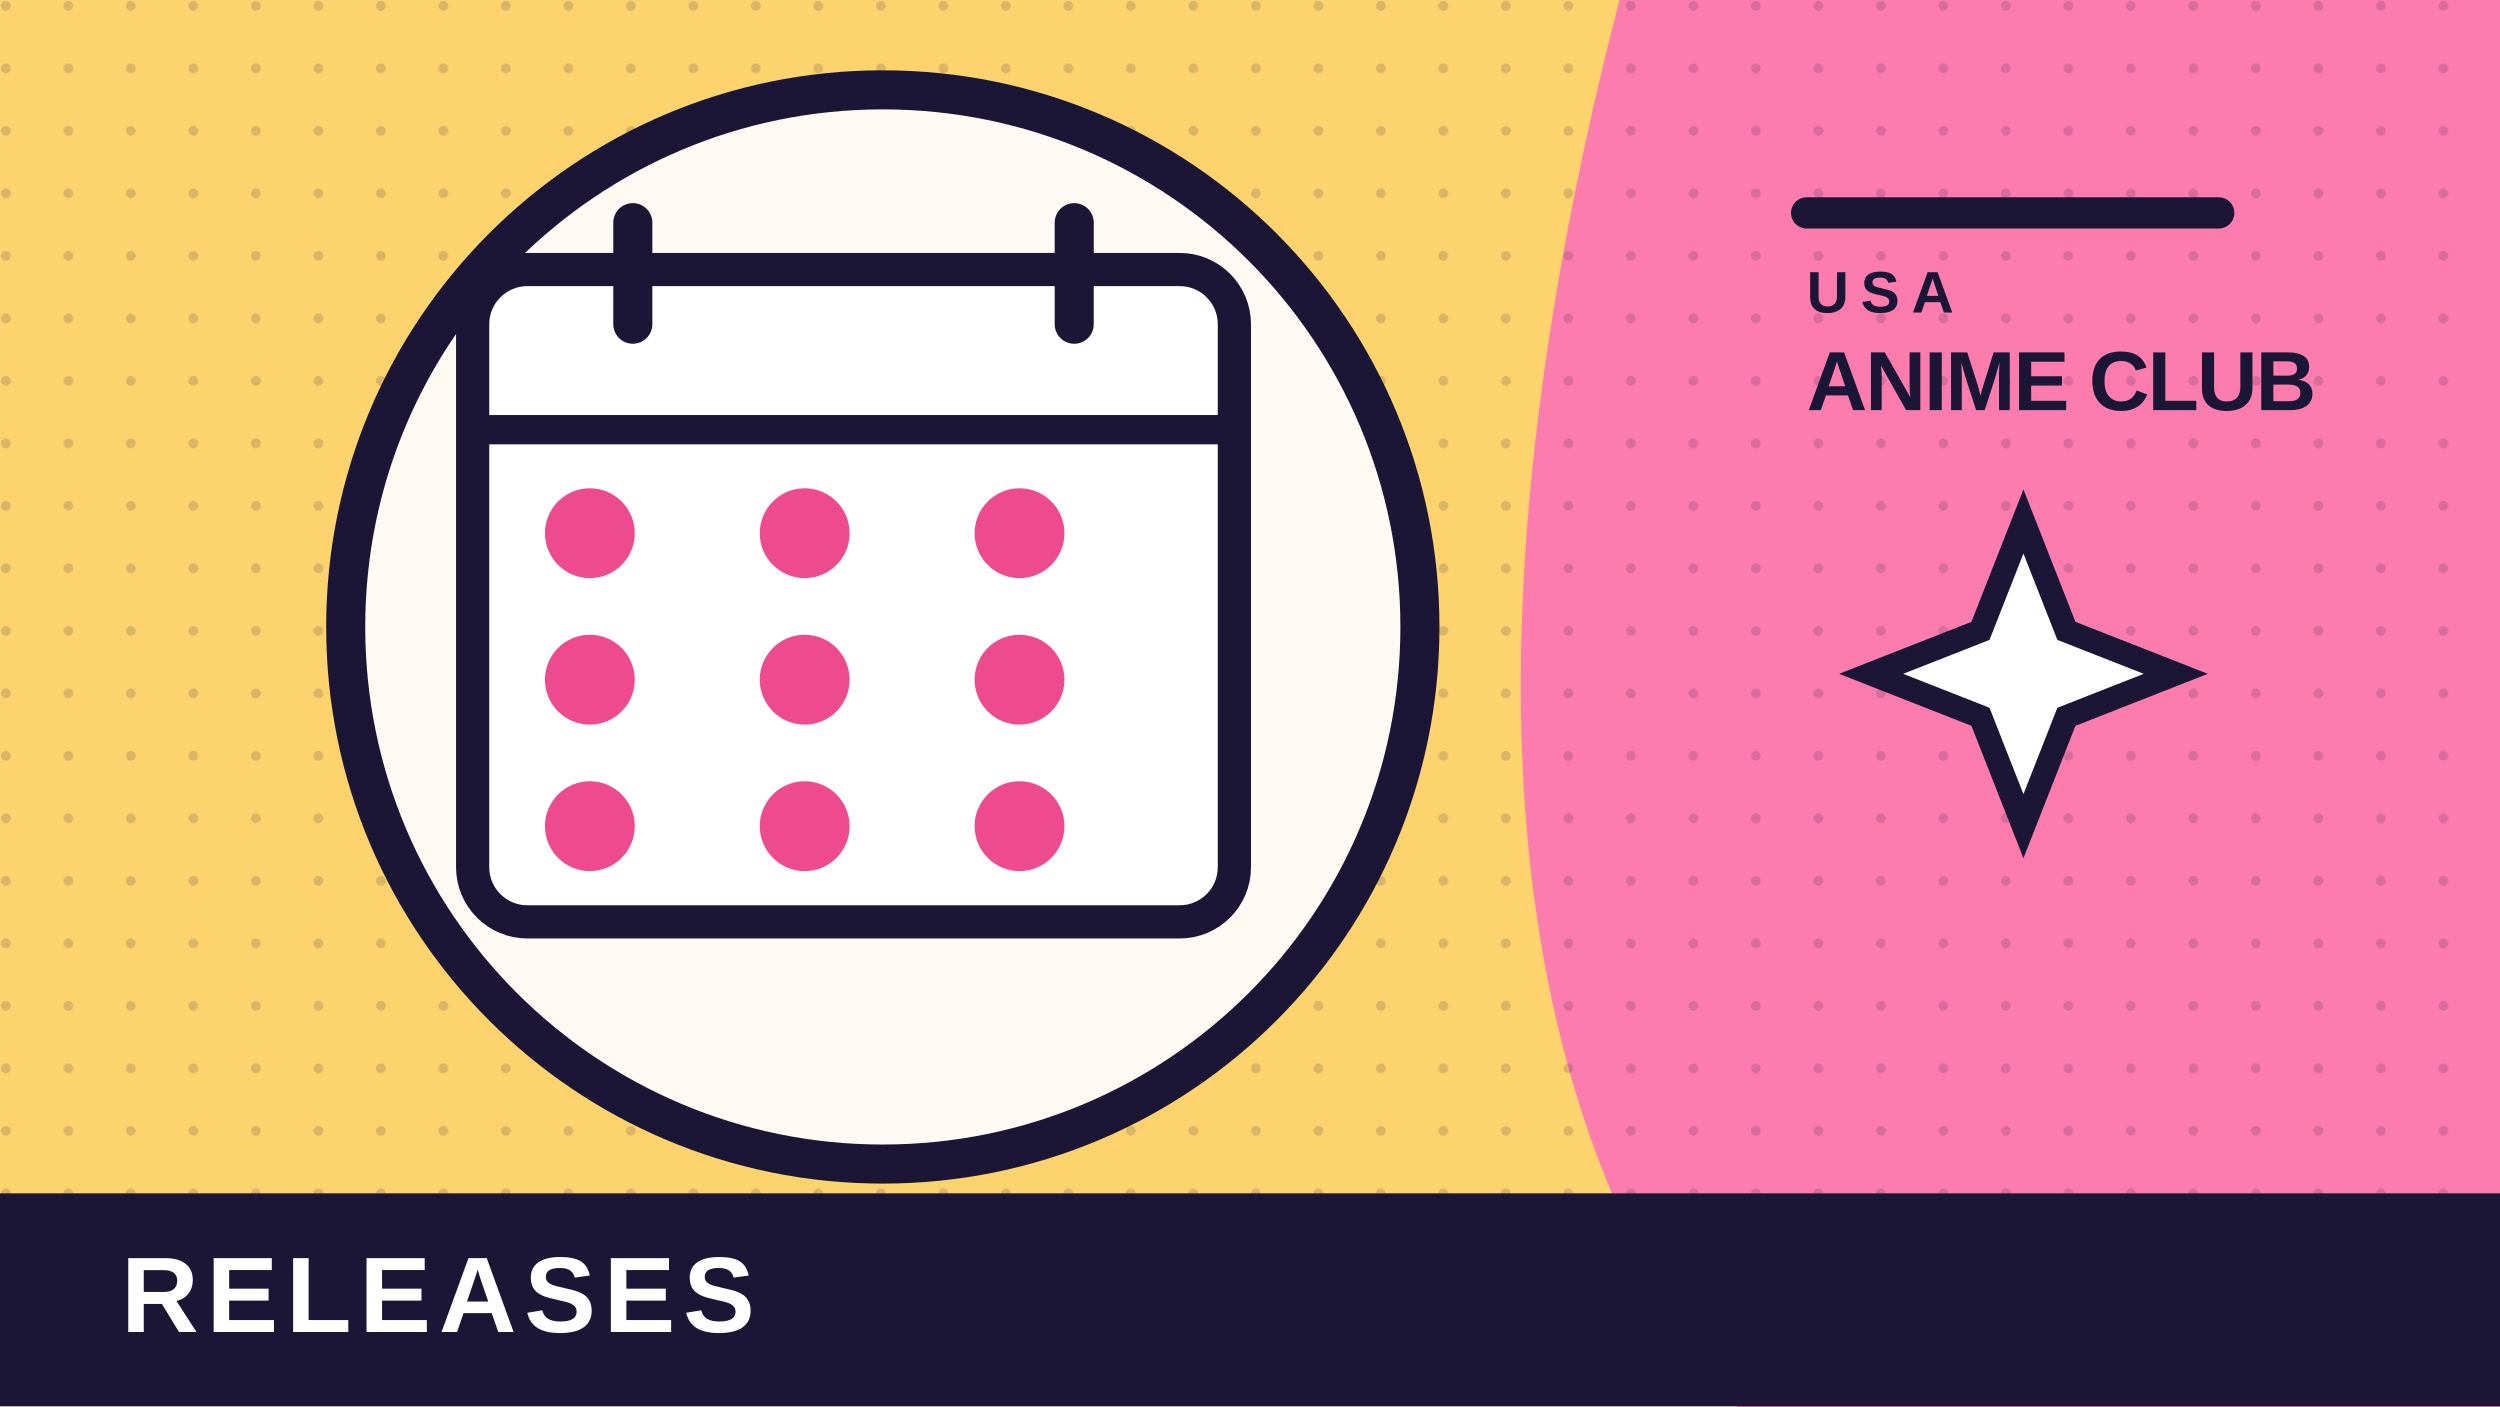
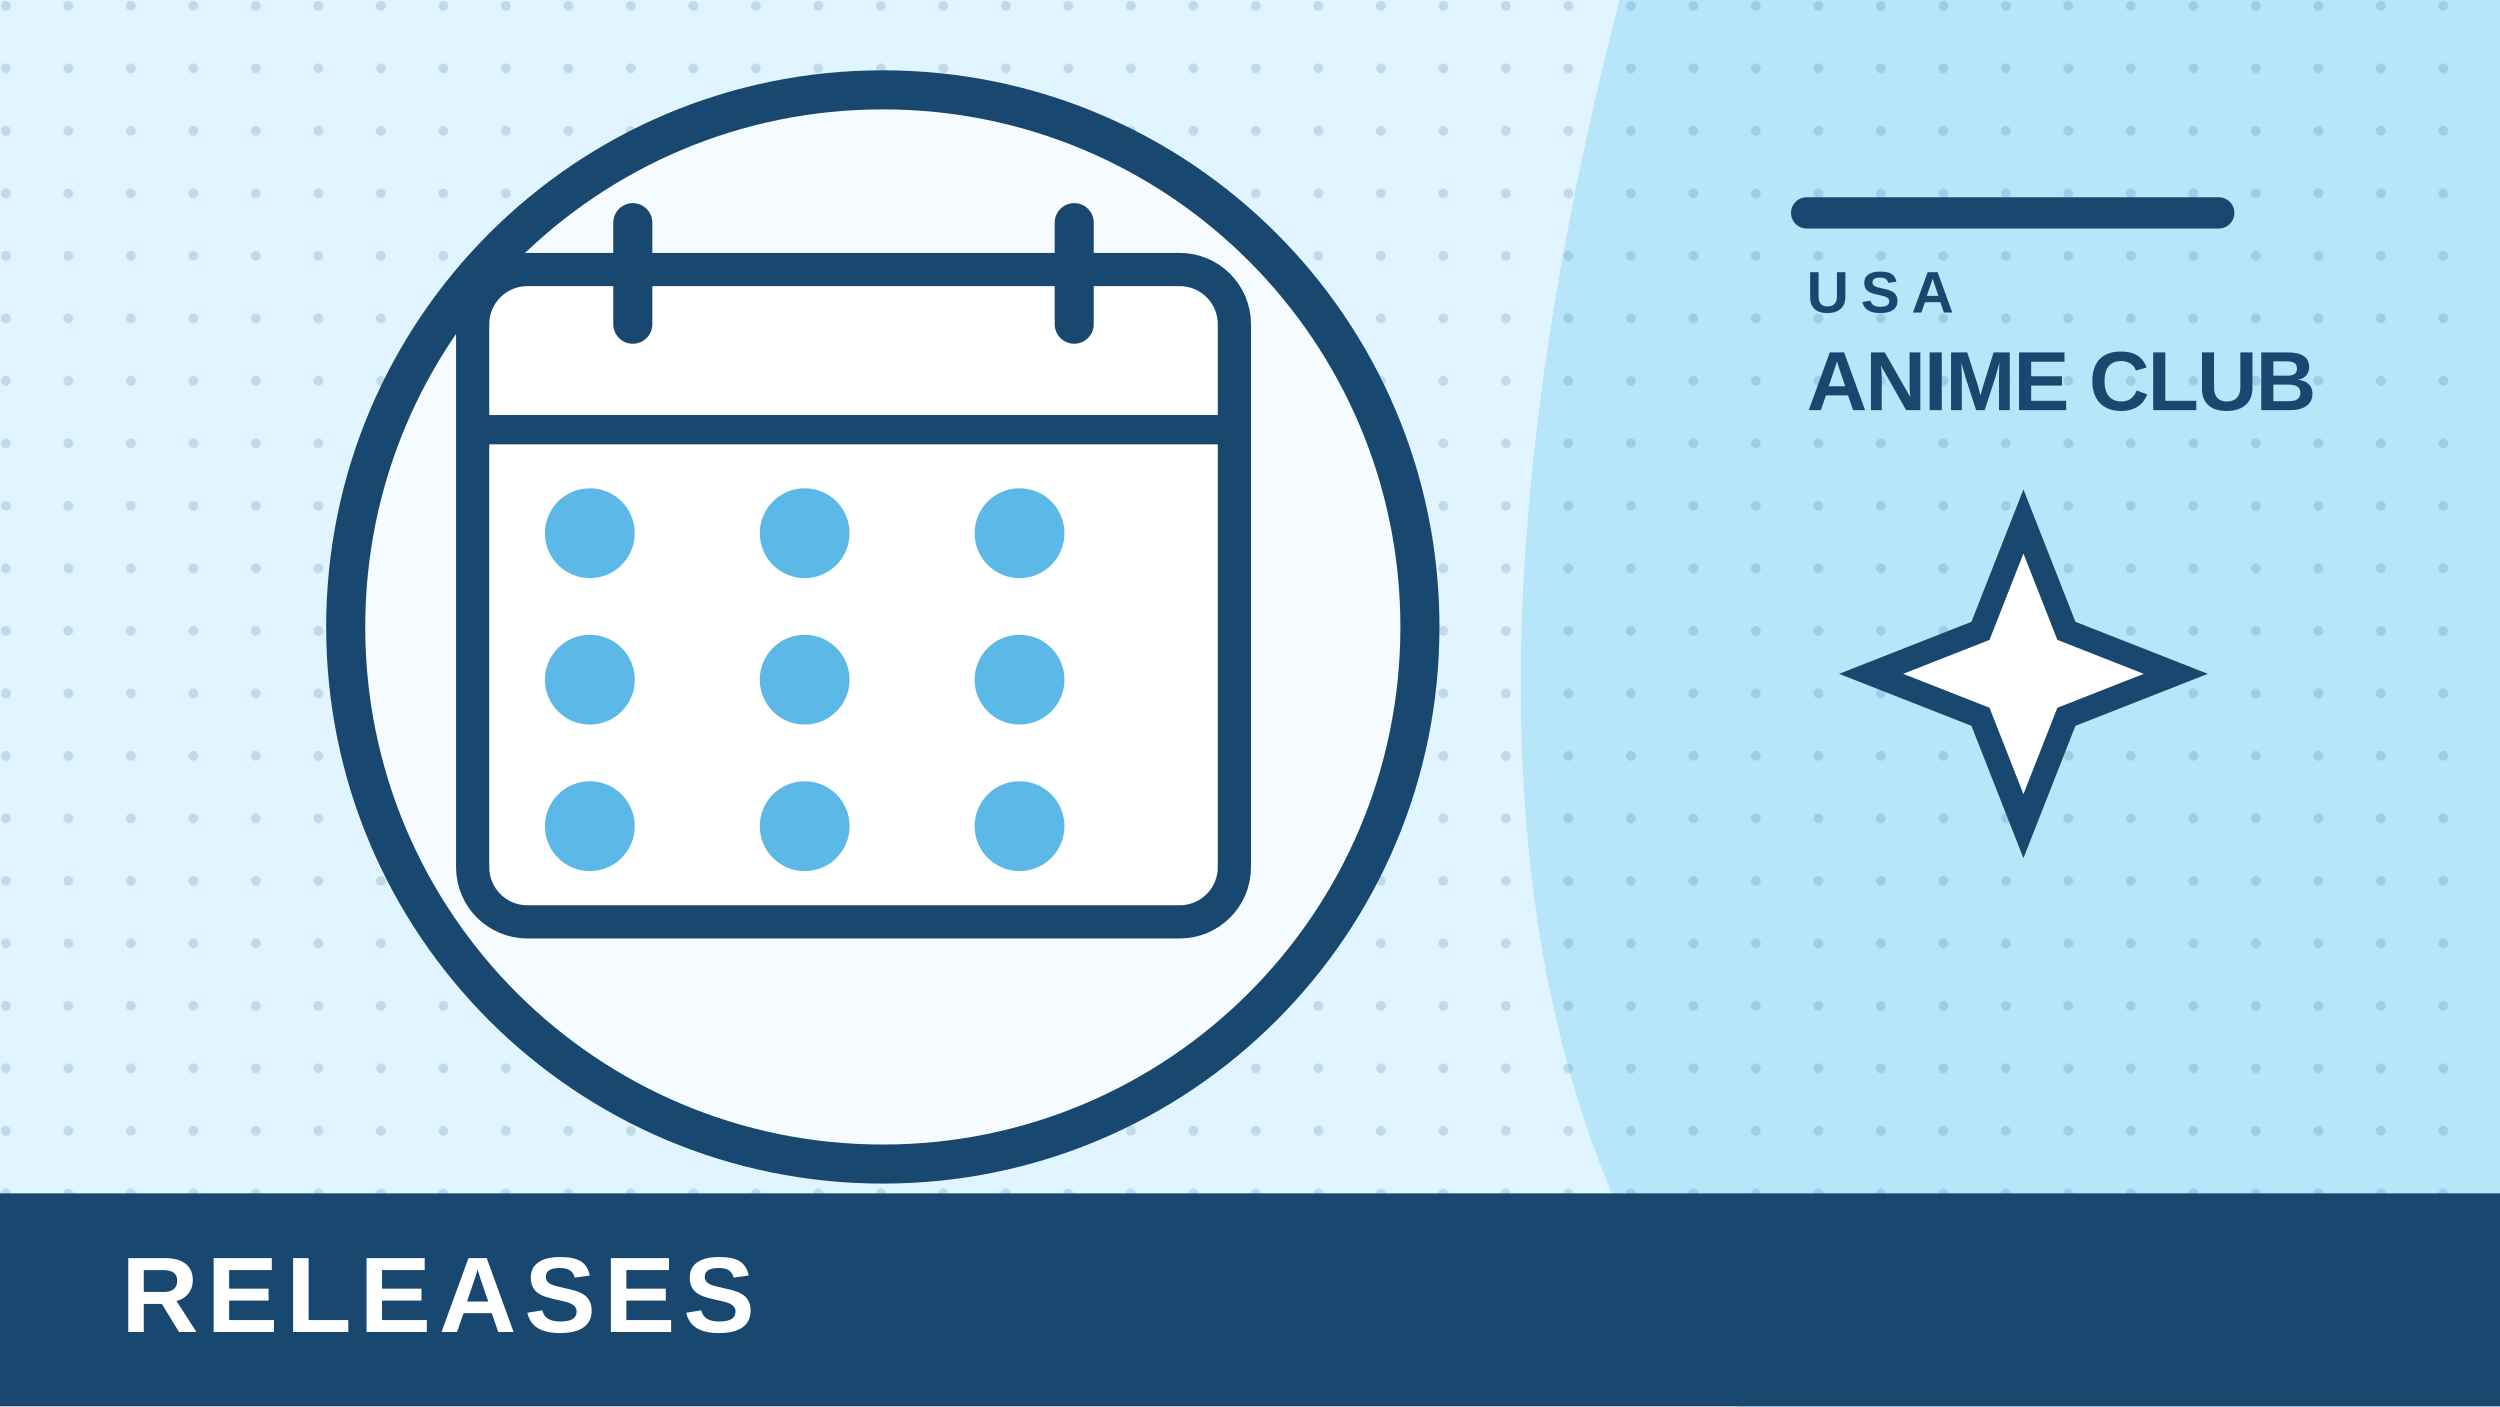
<svg xmlns="http://www.w3.org/2000/svg" viewBox="0 0 1280 720" role="img" aria-labelledby="t d">
  <defs>
    <pattern id="p" width="32" height="32" patternUnits="userSpaceOnUse">
-       <circle cx="3" cy="3" r="2.5" fill="#1b1635" opacity=".16" />
+       <circle cx="3" cy="3" r="2.5" fill="#18476f" opacity=".16" />
    </pattern>
  </defs>
-   <rect width="1280" height="720" fill="#fdd36e" />
-   <path d="M870-140h590v900H925Q663 500 870-140Z" fill="#fc7cae" />
+   <rect width="1280" height="720" fill="#e0f5ff" />
+   <path d="M870-140h590v900H925Q663 500 870-140Z" fill="#b7e6fb" />
  <rect width="1280" height="720" fill="url(#p)" />
-   <circle cx="452" cy="321" r="275" fill="#fff9f3" stroke="#1b1635" stroke-width="20" />
+   <circle cx="452" cy="321" r="275" fill="#f5fbff" stroke="#18476f" stroke-width="20" />
  <g transform="translate(-8 0) scale(1.0)">
-     <rect x="250" y="138" width="390" height="334" rx="28" fill="white" stroke="#1b1635" stroke-width="17" />
-     <path d="M250 220h390" stroke="#1b1635" stroke-width="15" />
-     <path d="M332 114v52m226-52v52" stroke="#1b1635" stroke-width="20" stroke-linecap="round" />
-     <g fill="#ee4b8e">
+     <rect x="250" y="138" width="390" height="334" rx="28" fill="white" stroke="#18476f" stroke-width="17" />
+     <path d="M250 220h390" stroke="#18476f" stroke-width="15" />
+     <path d="M332 114v52m226-52v52" stroke="#18476f" stroke-width="20" stroke-linecap="round" />
+     <g fill="#5cb8e6">
      <circle cx="310" cy="273" r="23" />
      <circle cx="420" cy="273" r="23" />
      <circle cx="530" cy="273" r="23" />
      <circle cx="310" cy="348" r="23" />
      <circle cx="420" cy="348" r="23" />
      <circle cx="530" cy="348" r="23" />
      <circle cx="310" cy="423" r="23" />
      <circle cx="420" cy="423" r="23" />
      <circle cx="530" cy="423" r="23" />
    </g>
  </g>
-   <path d="M925 109h211" stroke="#1b1635" stroke-width="16" stroke-linecap="round" />
-   <text x="925" y="160" fill="#1b1635" font-family="Arial,sans-serif" font-size="30" font-weight="900" letter-spacing="6">USA</text>
-   <text x="925" y="210" fill="#1b1635" font-family="Arial,sans-serif" font-size="43" font-weight="900" letter-spacing="-1">ANIME CLUB</text>
-   <path d="m1036 267 22 56 56 22-56 22-22 56-22-56-56-22 56-22Z" fill="#fff" stroke="#1b1635" stroke-width="12" />
-   <rect y="611" width="1280" height="109" fill="#1b1635" />
+   <path d="M925 109h211" stroke="#18476f" stroke-width="16" stroke-linecap="round" />
+   <text x="925" y="160" fill="#18476f" font-family="Arial,sans-serif" font-size="30" font-weight="900" letter-spacing="6">USA</text>
+   <text x="925" y="210" fill="#18476f" font-family="Arial,sans-serif" font-size="43" font-weight="900" letter-spacing="-1">ANIME CLUB</text>
+   <path d="m1036 267 22 56 56 22-56 22-22 56-22-56-56-22 56-22Z" fill="#fff" stroke="#18476f" stroke-width="12" />
+   <rect y="611" width="1280" height="109" fill="#18476f" />
  <text x="62" y="682" font-family="Arial,sans-serif" font-size="55" font-weight="900" letter-spacing="4" fill="#fff">RELEASES</text>
</svg>
